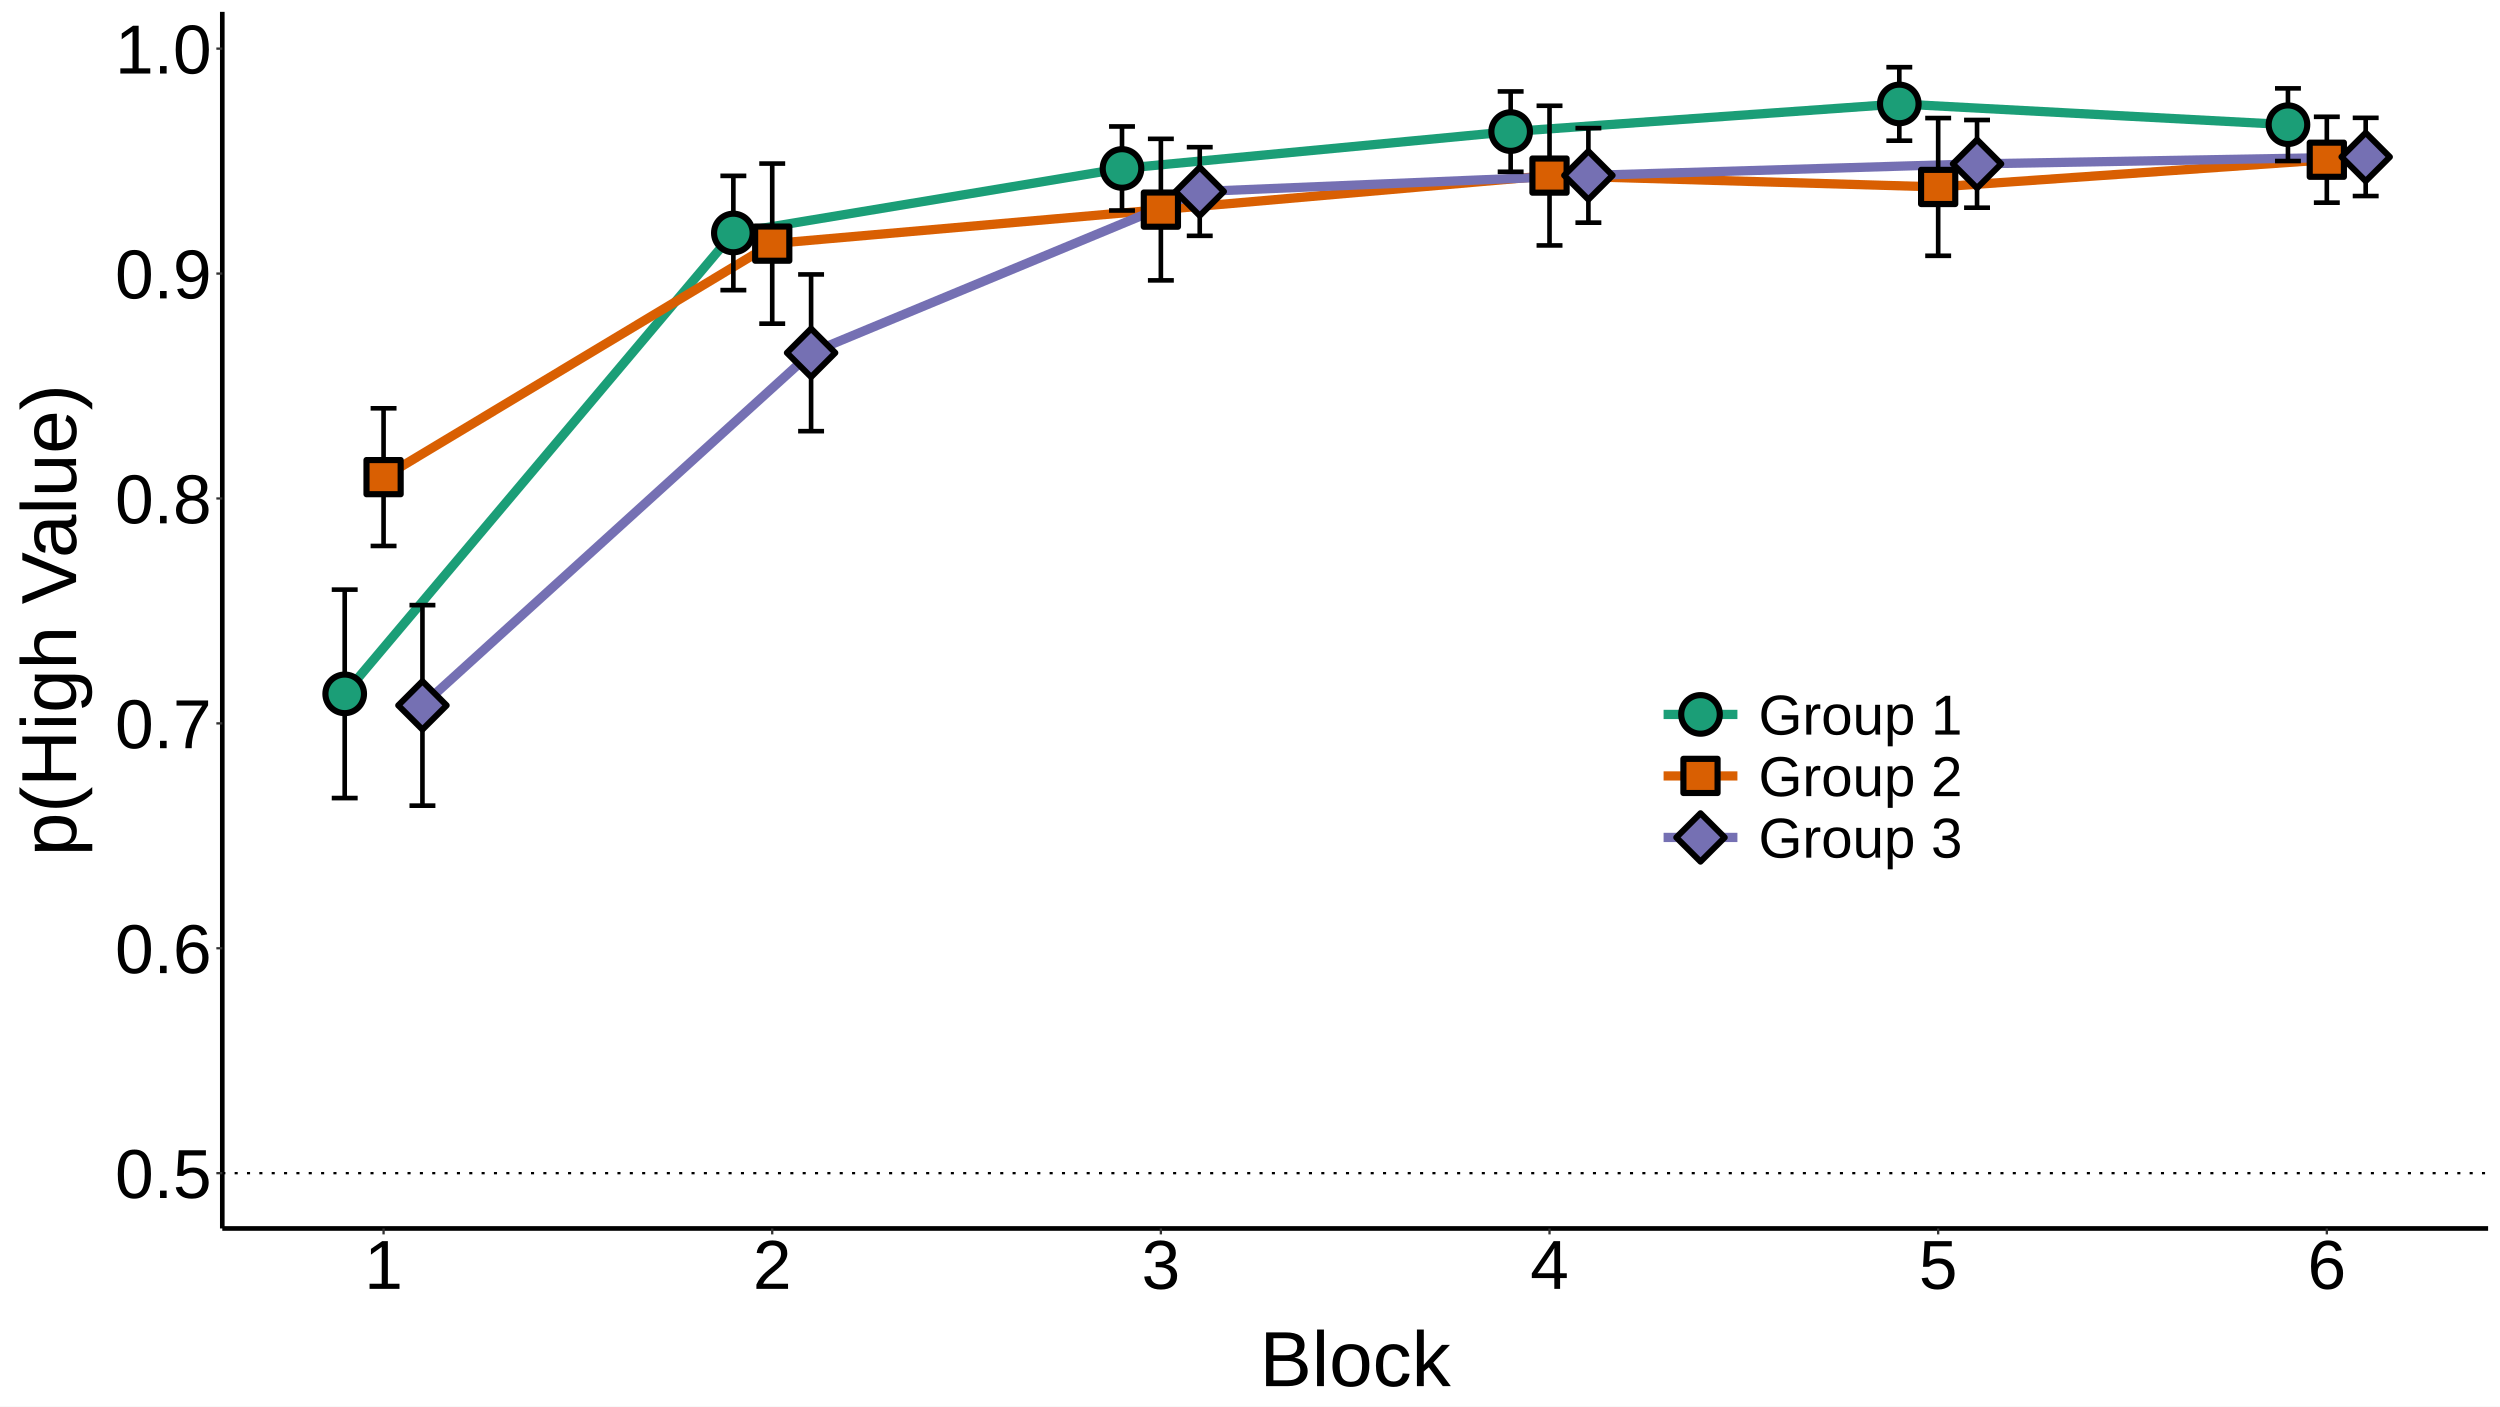
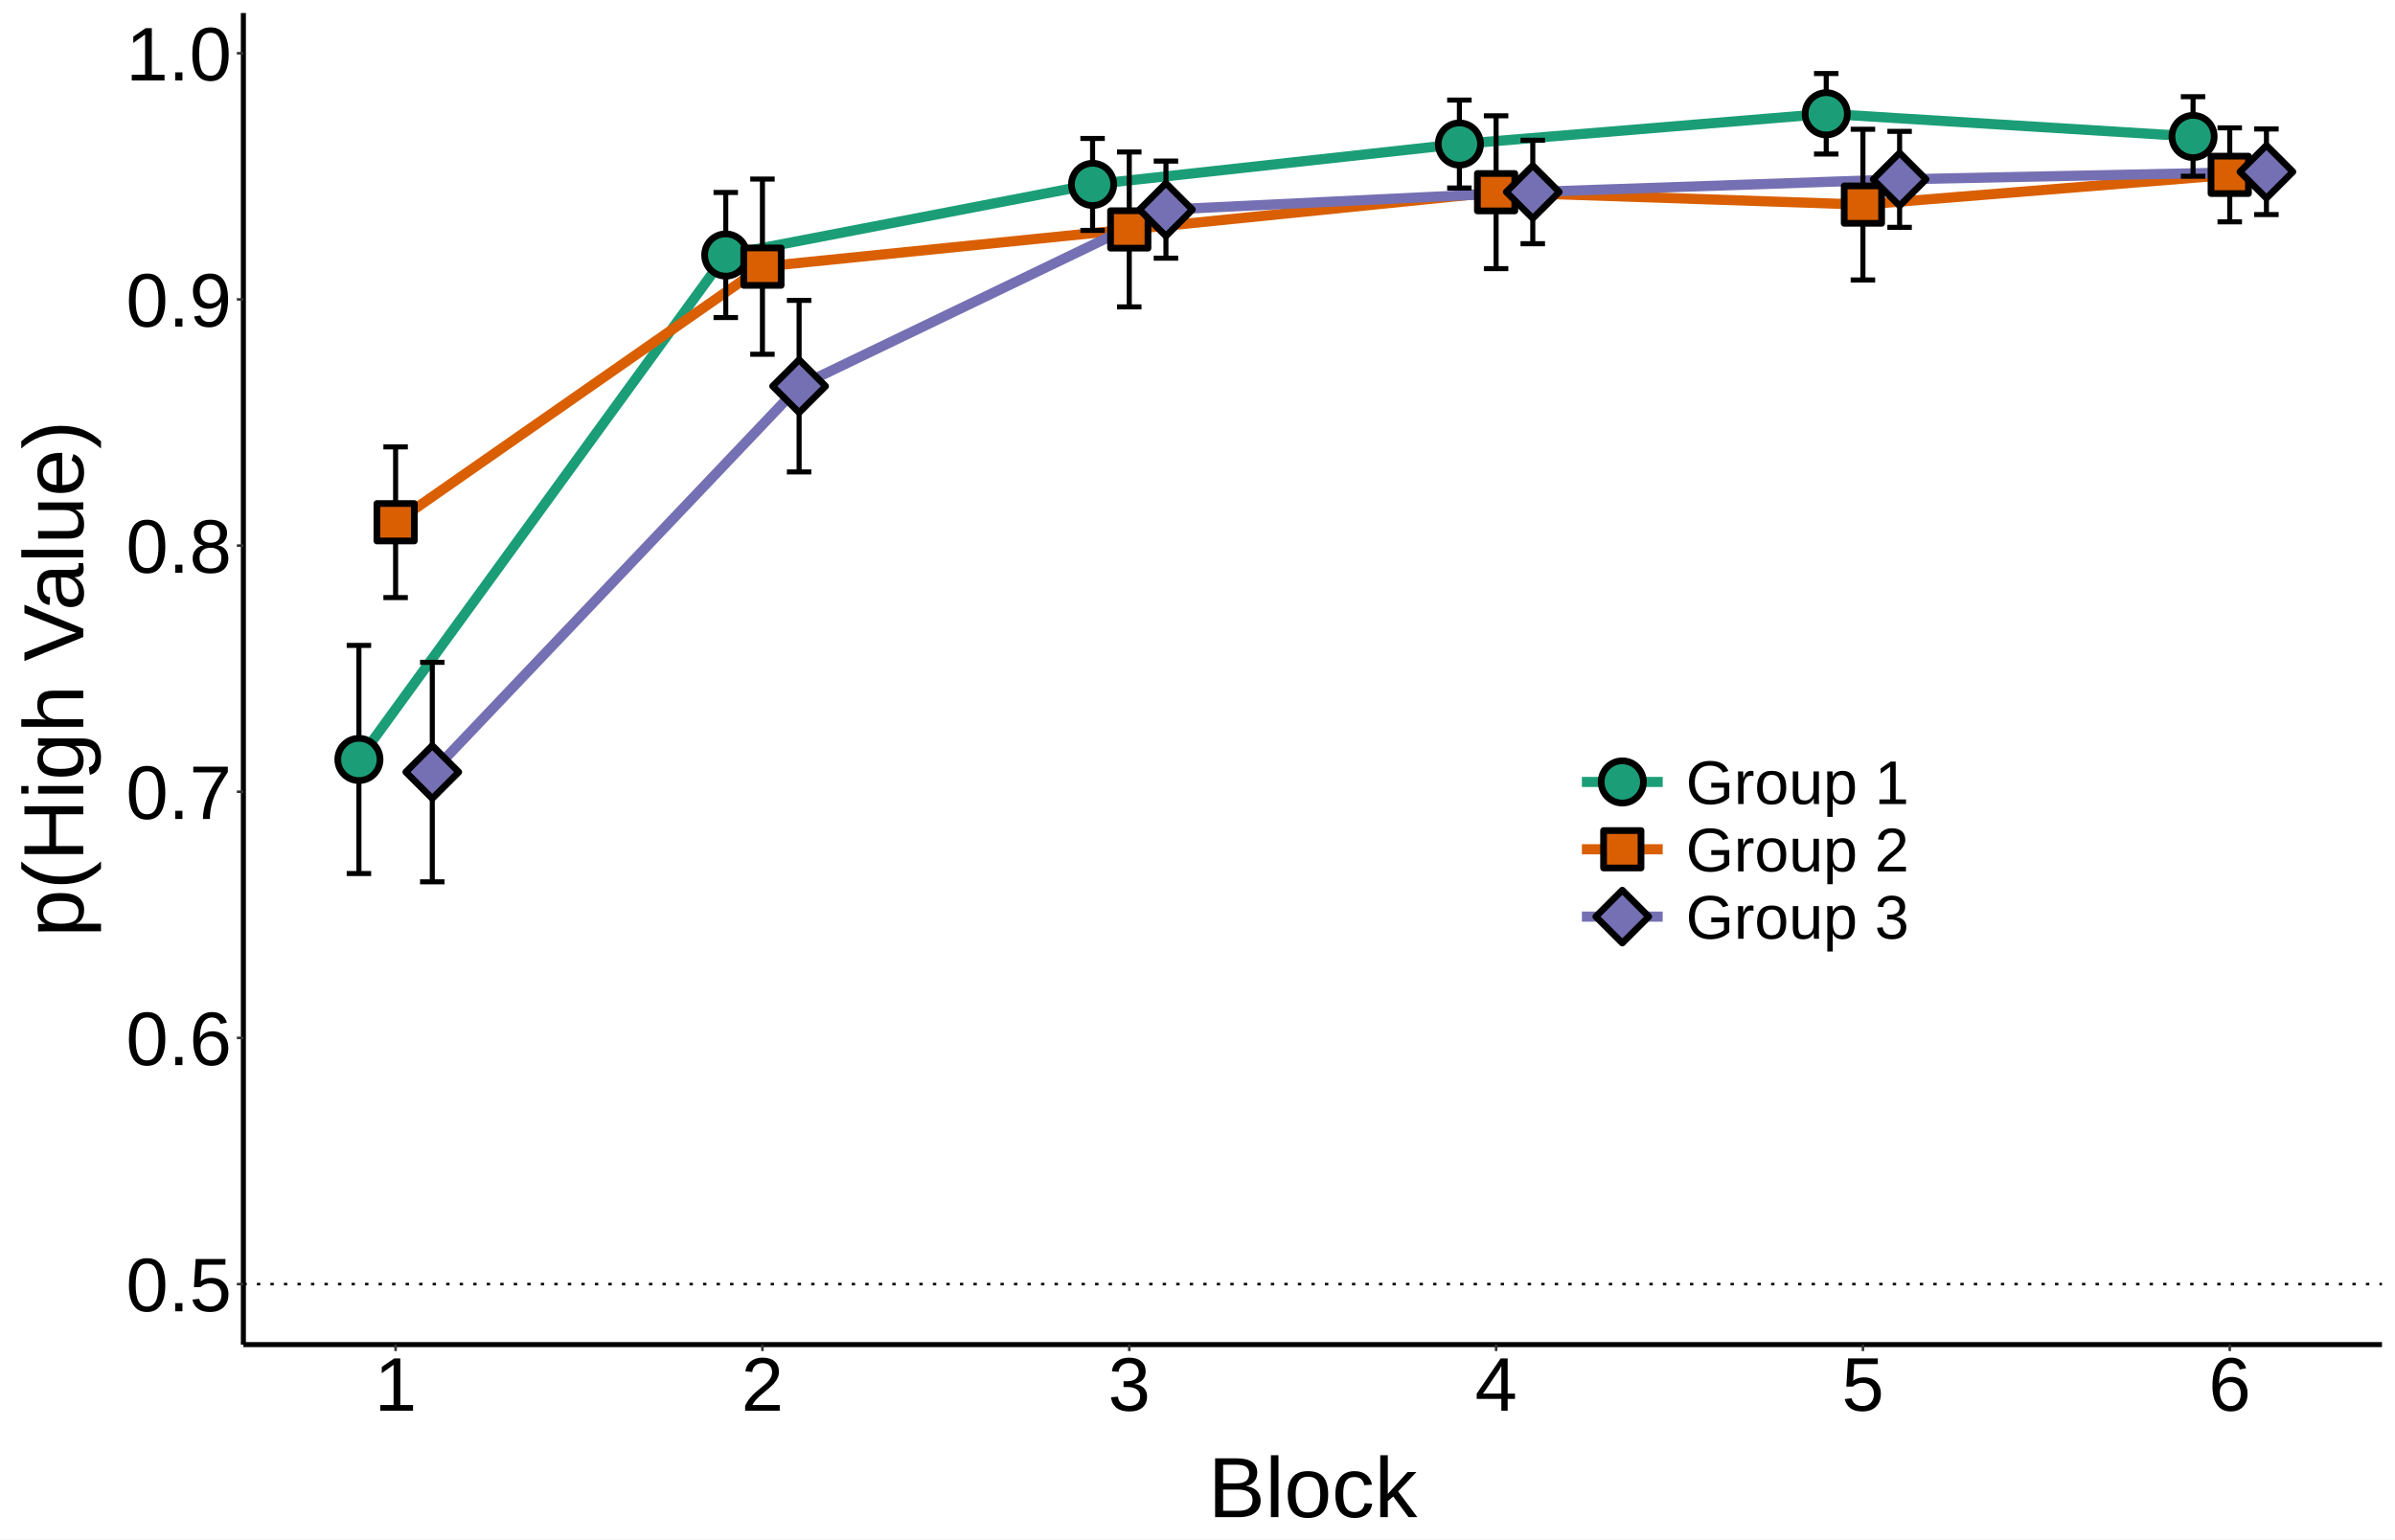
- <svg xmlns="http://www.w3.org/2000/svg" class="svglite" width="1152.00pt" height="648.00pt" viewBox="0 0 1152.00 648.00">
+ <svg xmlns="http://www.w3.org/2000/svg" class="svglite" width="1008.00pt" height="648.00pt" viewBox="0 0 1008.00 648.00">
  <defs>
    <style type="text/css">
    .svglite line, .svglite polyline, .svglite polygon, .svglite path, .svglite rect, .svglite circle {
      fill: none;
      stroke: #000000;
      stroke-linecap: round;
      stroke-linejoin: round;
      stroke-miterlimit: 10.00;
    }
    .svglite text {
      white-space: pre;
    }
  </style>
  </defs>
  <rect width="100%" height="100%" style="stroke: none; fill: #FFFFFF;" />
  <defs>
-     <clipPath id="cpMC4wMHwxMTUyLjAwfDAuMDB8NjQ4LjAw">
-       <rect x="0.00" y="0.00" width="1152.00" height="648.00" />
+     <clipPath id="cpMC4wMHwxMDA4LjAwfDAuMDB8NjQ4LjAw">
+       <rect x="0.00" y="0.00" width="1008.00" height="648.00" />
    </clipPath>
  </defs>
-   <g clip-path="url(#cpMC4wMHwxMTUyLjAwfDAuMDB8NjQ4LjAw)">
-     <rect x="0.00" y="0.00" width="1152.00" height="648.00" style="stroke-width: 1.07; stroke: #FFFFFF; fill: #FFFFFF;" />
+   <g clip-path="url(#cpMC4wMHwxMDA4LjAwfDAuMDB8NjQ4LjAw)">
+     <rect x="0.00" y="0.00" width="1008.00" height="648.00" style="stroke-width: 1.07; stroke: #FFFFFF; fill: #FFFFFF;" />
  </g>
  <defs>
-     <clipPath id="cpMTAyLjQzfDExNDYuNTJ8NS40OHw1NjYuMDg=">
-       <rect x="102.43" y="5.48" width="1044.09" height="560.60" />
+     <clipPath id="cpMTAyLjQzfDEwMDIuNTJ8NS40OHw1NjYuMDg=">
+       <rect x="102.43" y="5.48" width="900.09" height="560.60" />
    </clipPath>
  </defs>
-   <g clip-path="url(#cpMTAyLjQzfDExNDYuNTJ8NS40OHw1NjYuMDg=)">
-     <rect x="102.43" y="5.48" width="1044.09" height="560.60" style="stroke-width: 1.07; stroke: none; fill: #FFFFFF;" />
-     <line x1="102.43" y1="540.60" x2="1146.52" y2="540.60" style="stroke-width: 1.07; stroke-dasharray: 1.42,4.27; stroke-linecap: butt;" />
-     <polyline points="158.84,319.73 337.93,107.36 517.02,77.63 696.11,60.64 875.20,47.90 1054.29,57.46 " style="stroke-width: 4.27; stroke: #1B9E77; stroke-linecap: butt;" />
-     <polyline points="176.75,219.87 355.84,112.26 534.93,96.59 714.02,80.92 893.11,86.14 1072.20,73.61 " style="stroke-width: 4.27; stroke: #D95F02; stroke-linecap: butt;" />
-     <polyline points="194.66,325.04 373.75,162.58 552.84,88.25 731.93,80.82 911.02,75.51 1090.11,72.32 " style="stroke-width: 4.27; stroke: #7570B3; stroke-linecap: butt;" />
-     <polyline points="152.87,271.71 164.81,271.71 " style="stroke-width: 2.13; stroke-linecap: butt;" />
-     <polyline points="158.84,271.71 158.84,367.75 " style="stroke-width: 2.13; stroke-linecap: butt;" />
-     <polyline points="152.87,367.75 164.81,367.75 " style="stroke-width: 2.13; stroke-linecap: butt;" />
-     <polyline points="331.96,81.04 343.90,81.04 " style="stroke-width: 2.13; stroke-linecap: butt;" />
-     <polyline points="337.93,81.04 337.93,133.69 " style="stroke-width: 2.13; stroke-linecap: butt;" />
-     <polyline points="331.96,133.69 343.90,133.69 " style="stroke-width: 2.13; stroke-linecap: butt;" />
-     <polyline points="511.05,58.28 522.99,58.28 " style="stroke-width: 2.13; stroke-linecap: butt;" />
-     <polyline points="517.02,58.28 517.02,96.99 " style="stroke-width: 2.13; stroke-linecap: butt;" />
-     <polyline points="511.05,96.99 522.99,96.99 " style="stroke-width: 2.13; stroke-linecap: butt;" />
-     <polyline points="690.14,42.13 702.08,42.13 " style="stroke-width: 2.13; stroke-linecap: butt;" />
-     <polyline points="696.11,42.13 696.11,79.16 " style="stroke-width: 2.13; stroke-linecap: butt;" />
-     <polyline points="690.14,79.16 702.08,79.16 " style="stroke-width: 2.13; stroke-linecap: butt;" />
-     <polyline points="869.23,30.96 881.17,30.96 " style="stroke-width: 2.13; stroke-linecap: butt;" />
-     <polyline points="875.20,30.96 875.20,64.84 " style="stroke-width: 2.13; stroke-linecap: butt;" />
-     <polyline points="869.23,64.84 881.17,64.84 " style="stroke-width: 2.13; stroke-linecap: butt;" />
-     <polyline points="1048.32,40.71 1060.26,40.71 " style="stroke-width: 2.13; stroke-linecap: butt;" />
-     <polyline points="1054.29,40.71 1054.29,74.20 " style="stroke-width: 2.13; stroke-linecap: butt;" />
-     <polyline points="1048.32,74.20 1060.26,74.20 " style="stroke-width: 2.13; stroke-linecap: butt;" />
-     <polyline points="170.78,188.15 182.72,188.15 " style="stroke-width: 2.13; stroke-linecap: butt;" />
-     <polyline points="176.75,188.15 176.75,251.59 " style="stroke-width: 2.13; stroke-linecap: butt;" />
-     <polyline points="170.78,251.59 182.72,251.59 " style="stroke-width: 2.13; stroke-linecap: butt;" />
-     <polyline points="349.87,75.38 361.81,75.38 " style="stroke-width: 2.13; stroke-linecap: butt;" />
-     <polyline points="355.84,75.38 355.84,149.15 " style="stroke-width: 2.13; stroke-linecap: butt;" />
-     <polyline points="349.87,149.15 361.81,149.15 " style="stroke-width: 2.13; stroke-linecap: butt;" />
-     <polyline points="528.96,63.98 540.90,63.98 " style="stroke-width: 2.13; stroke-linecap: butt;" />
-     <polyline points="534.93,63.98 534.93,129.20 " style="stroke-width: 2.13; stroke-linecap: butt;" />
-     <polyline points="528.96,129.20 540.90,129.20 " style="stroke-width: 2.13; stroke-linecap: butt;" />
-     <polyline points="708.05,48.74 719.99,48.74 " style="stroke-width: 2.13; stroke-linecap: butt;" />
-     <polyline points="714.02,48.74 714.02,113.10 " style="stroke-width: 2.13; stroke-linecap: butt;" />
-     <polyline points="708.05,113.10 719.99,113.10 " style="stroke-width: 2.13; stroke-linecap: butt;" />
-     <polyline points="887.14,54.41 899.08,54.41 " style="stroke-width: 2.13; stroke-linecap: butt;" />
-     <polyline points="893.11,54.41 893.11,117.87 " style="stroke-width: 2.13; stroke-linecap: butt;" />
-     <polyline points="887.14,117.87 899.08,117.87 " style="stroke-width: 2.13; stroke-linecap: butt;" />
-     <polyline points="1066.23,53.82 1078.17,53.82 " style="stroke-width: 2.13; stroke-linecap: butt;" />
-     <polyline points="1072.20,53.82 1072.20,93.39 " style="stroke-width: 2.13; stroke-linecap: butt;" />
-     <polyline points="1066.23,93.39 1078.17,93.39 " style="stroke-width: 2.13; stroke-linecap: butt;" />
-     <polyline points="188.69,278.84 200.63,278.84 " style="stroke-width: 2.13; stroke-linecap: butt;" />
-     <polyline points="194.66,278.84 194.66,371.25 " style="stroke-width: 2.13; stroke-linecap: butt;" />
-     <polyline points="188.69,371.25 200.63,371.25 " style="stroke-width: 2.13; stroke-linecap: butt;" />
-     <polyline points="367.78,126.46 379.72,126.46 " style="stroke-width: 2.13; stroke-linecap: butt;" />
-     <polyline points="373.75,126.46 373.75,198.69 " style="stroke-width: 2.13; stroke-linecap: butt;" />
-     <polyline points="367.78,198.69 379.72,198.69 " style="stroke-width: 2.13; stroke-linecap: butt;" />
-     <polyline points="546.87,67.82 558.81,67.82 " style="stroke-width: 2.13; stroke-linecap: butt;" />
-     <polyline points="552.84,67.82 552.84,108.68 " style="stroke-width: 2.13; stroke-linecap: butt;" />
-     <polyline points="546.87,108.68 558.81,108.68 " style="stroke-width: 2.13; stroke-linecap: butt;" />
-     <polyline points="725.96,59.04 737.90,59.04 " style="stroke-width: 2.13; stroke-linecap: butt;" />
-     <polyline points="731.93,59.04 731.93,102.60 " style="stroke-width: 2.13; stroke-linecap: butt;" />
-     <polyline points="725.96,102.60 737.90,102.60 " style="stroke-width: 2.13; stroke-linecap: butt;" />
-     <polyline points="905.05,55.30 916.99,55.30 " style="stroke-width: 2.13; stroke-linecap: butt;" />
-     <polyline points="911.02,55.30 911.02,95.71 " style="stroke-width: 2.13; stroke-linecap: butt;" />
-     <polyline points="905.05,95.71 916.99,95.71 " style="stroke-width: 2.13; stroke-linecap: butt;" />
-     <polyline points="1084.14,54.30 1096.08,54.30 " style="stroke-width: 2.13; stroke-linecap: butt;" />
-     <polyline points="1090.11,54.30 1090.11,90.34 " style="stroke-width: 2.13; stroke-linecap: butt;" />
-     <polyline points="1084.14,90.34 1096.08,90.34 " style="stroke-width: 2.13; stroke-linecap: butt;" />
-     <circle cx="158.84" cy="319.73" r="8.89" style="stroke-width: 2.83; fill: #1B9E77;" />
-     <circle cx="337.93" cy="107.36" r="8.89" style="stroke-width: 2.83; fill: #1B9E77;" />
-     <circle cx="517.02" cy="77.63" r="8.89" style="stroke-width: 2.83; fill: #1B9E77;" />
-     <circle cx="696.11" cy="60.64" r="8.89" style="stroke-width: 2.83; fill: #1B9E77;" />
-     <circle cx="875.20" cy="47.90" r="8.89" style="stroke-width: 2.83; fill: #1B9E77;" />
-     <circle cx="1054.29" cy="57.46" r="8.89" style="stroke-width: 2.83; fill: #1B9E77;" />
-     <rect x="168.88" y="211.99" width="15.75" height="15.75" style="stroke-width: 2.83; fill: #D95F02;" />
-     <rect x="347.97" y="104.39" width="15.75" height="15.75" style="stroke-width: 2.83; fill: #D95F02;" />
-     <rect x="527.06" y="88.72" width="15.75" height="15.75" style="stroke-width: 2.83; fill: #D95F02;" />
-     <rect x="706.14" y="73.04" width="15.75" height="15.75" style="stroke-width: 2.83; fill: #D95F02;" />
-     <rect x="885.23" y="78.27" width="15.75" height="15.75" style="stroke-width: 2.83; fill: #D95F02;" />
-     <rect x="1064.32" y="65.73" width="15.75" height="15.75" style="stroke-width: 2.83; fill: #D95F02;" />
-     <polygon points="194.66,336.18 205.80,325.04 194.66,313.90 183.52,325.04 " style="stroke-width: 2.83; fill: #7570B3;" />
-     <polygon points="373.75,173.72 384.89,162.58 373.75,151.44 362.61,162.58 " style="stroke-width: 2.83; fill: #7570B3;" />
-     <polygon points="552.84,99.39 563.98,88.25 552.84,77.11 541.70,88.25 " style="stroke-width: 2.83; fill: #7570B3;" />
-     <polygon points="731.93,91.95 743.07,80.82 731.93,69.68 720.79,80.82 " style="stroke-width: 2.83; fill: #7570B3;" />
-     <polygon points="911.02,86.65 922.16,75.51 911.02,64.37 899.88,75.51 " style="stroke-width: 2.83; fill: #7570B3;" />
-     <polygon points="1090.11,83.46 1101.24,72.32 1090.11,61.19 1078.97,72.32 " style="stroke-width: 2.83; fill: #7570B3;" />
+   <g clip-path="url(#cpMTAyLjQzfDEwMDIuNTJ8NS40OHw1NjYuMDg=)">
+     <rect x="102.43" y="5.48" width="900.09" height="560.60" style="stroke-width: 1.07; stroke: none; fill: #FFFFFF;" />
+     <line x1="102.43" y1="540.60" x2="1002.52" y2="540.60" style="stroke-width: 1.07; stroke-dasharray: 1.42,4.27; stroke-linecap: butt;" />
+     <polyline points="151.06,319.73 305.45,107.36 459.84,77.63 614.23,60.64 768.62,47.90 923.01,57.46 " style="stroke-width: 4.27; stroke: #1B9E77; stroke-linecap: butt;" />
+     <polyline points="166.50,219.87 320.89,112.26 475.28,96.59 629.67,80.92 784.06,86.14 938.45,73.61 " style="stroke-width: 4.27; stroke: #D95F02; stroke-linecap: butt;" />
+     <polyline points="181.94,325.04 336.33,162.58 490.72,88.25 645.11,80.82 799.50,75.51 953.89,72.32 " style="stroke-width: 4.27; stroke: #7570B3; stroke-linecap: butt;" />
+     <polyline points="145.92,271.71 156.21,271.71 " style="stroke-width: 2.13; stroke-linecap: butt;" />
+     <polyline points="151.06,271.71 151.06,367.75 " style="stroke-width: 2.13; stroke-linecap: butt;" />
+     <polyline points="145.92,367.75 156.21,367.75 " style="stroke-width: 2.13; stroke-linecap: butt;" />
+     <polyline points="300.31,81.04 310.60,81.04 " style="stroke-width: 2.13; stroke-linecap: butt;" />
+     <polyline points="305.45,81.04 305.45,133.69 " style="stroke-width: 2.13; stroke-linecap: butt;" />
+     <polyline points="300.31,133.69 310.60,133.69 " style="stroke-width: 2.13; stroke-linecap: butt;" />
+     <polyline points="454.70,58.28 464.99,58.28 " style="stroke-width: 2.13; stroke-linecap: butt;" />
+     <polyline points="459.84,58.28 459.84,96.99 " style="stroke-width: 2.13; stroke-linecap: butt;" />
+     <polyline points="454.70,96.99 464.99,96.99 " style="stroke-width: 2.13; stroke-linecap: butt;" />
+     <polyline points="609.08,42.13 619.38,42.13 " style="stroke-width: 2.13; stroke-linecap: butt;" />
+     <polyline points="614.23,42.13 614.23,79.16 " style="stroke-width: 2.13; stroke-linecap: butt;" />
+     <polyline points="609.08,79.16 619.38,79.16 " style="stroke-width: 2.13; stroke-linecap: butt;" />
+     <polyline points="763.47,30.96 773.77,30.96 " style="stroke-width: 2.13; stroke-linecap: butt;" />
+     <polyline points="768.62,30.96 768.62,64.84 " style="stroke-width: 2.13; stroke-linecap: butt;" />
+     <polyline points="763.47,64.84 773.77,64.84 " style="stroke-width: 2.13; stroke-linecap: butt;" />
+     <polyline points="917.86,40.71 928.16,40.71 " style="stroke-width: 2.13; stroke-linecap: butt;" />
+     <polyline points="923.01,40.71 923.01,74.20 " style="stroke-width: 2.13; stroke-linecap: butt;" />
+     <polyline points="917.86,74.20 928.16,74.20 " style="stroke-width: 2.13; stroke-linecap: butt;" />
+     <polyline points="161.36,188.15 171.65,188.15 " style="stroke-width: 2.13; stroke-linecap: butt;" />
+     <polyline points="166.50,188.15 166.50,251.59 " style="stroke-width: 2.13; stroke-linecap: butt;" />
+     <polyline points="161.36,251.59 171.65,251.59 " style="stroke-width: 2.13; stroke-linecap: butt;" />
+     <polyline points="315.75,75.38 326.04,75.38 " style="stroke-width: 2.13; stroke-linecap: butt;" />
+     <polyline points="320.89,75.38 320.89,149.15 " style="stroke-width: 2.13; stroke-linecap: butt;" />
+     <polyline points="315.75,149.15 326.04,149.15 " style="stroke-width: 2.13; stroke-linecap: butt;" />
+     <polyline points="470.13,63.98 480.43,63.98 " style="stroke-width: 2.13; stroke-linecap: butt;" />
+     <polyline points="475.28,63.98 475.28,129.20 " style="stroke-width: 2.13; stroke-linecap: butt;" />
+     <polyline points="470.13,129.20 480.43,129.20 " style="stroke-width: 2.13; stroke-linecap: butt;" />
+     <polyline points="624.52,48.74 634.82,48.74 " style="stroke-width: 2.13; stroke-linecap: butt;" />
+     <polyline points="629.67,48.74 629.67,113.10 " style="stroke-width: 2.13; stroke-linecap: butt;" />
+     <polyline points="624.52,113.10 634.82,113.10 " style="stroke-width: 2.13; stroke-linecap: butt;" />
+     <polyline points="778.91,54.41 789.21,54.41 " style="stroke-width: 2.13; stroke-linecap: butt;" />
+     <polyline points="784.06,54.41 784.06,117.87 " style="stroke-width: 2.13; stroke-linecap: butt;" />
+     <polyline points="778.91,117.87 789.21,117.87 " style="stroke-width: 2.13; stroke-linecap: butt;" />
+     <polyline points="933.30,53.82 943.60,53.82 " style="stroke-width: 2.13; stroke-linecap: butt;" />
+     <polyline points="938.45,53.82 938.45,93.39 " style="stroke-width: 2.13; stroke-linecap: butt;" />
+     <polyline points="933.30,93.39 943.60,93.39 " style="stroke-width: 2.13; stroke-linecap: butt;" />
+     <polyline points="176.79,278.84 187.09,278.84 " style="stroke-width: 2.13; stroke-linecap: butt;" />
+     <polyline points="181.94,278.84 181.94,371.25 " style="stroke-width: 2.13; stroke-linecap: butt;" />
+     <polyline points="176.79,371.25 187.09,371.25 " style="stroke-width: 2.13; stroke-linecap: butt;" />
+     <polyline points="331.18,126.46 341.48,126.46 " style="stroke-width: 2.13; stroke-linecap: butt;" />
+     <polyline points="336.33,126.46 336.33,198.69 " style="stroke-width: 2.13; stroke-linecap: butt;" />
+     <polyline points="331.18,198.69 341.48,198.69 " style="stroke-width: 2.13; stroke-linecap: butt;" />
+     <polyline points="485.57,67.82 495.87,67.82 " style="stroke-width: 2.13; stroke-linecap: butt;" />
+     <polyline points="490.72,67.82 490.72,108.68 " style="stroke-width: 2.13; stroke-linecap: butt;" />
+     <polyline points="485.57,108.68 495.87,108.68 " style="stroke-width: 2.13; stroke-linecap: butt;" />
+     <polyline points="639.96,59.04 650.26,59.04 " style="stroke-width: 2.13; stroke-linecap: butt;" />
+     <polyline points="645.11,59.04 645.11,102.60 " style="stroke-width: 2.13; stroke-linecap: butt;" />
+     <polyline points="639.96,102.60 650.26,102.60 " style="stroke-width: 2.13; stroke-linecap: butt;" />
+     <polyline points="794.35,55.30 804.64,55.30 " style="stroke-width: 2.13; stroke-linecap: butt;" />
+     <polyline points="799.50,55.30 799.50,95.71 " style="stroke-width: 2.13; stroke-linecap: butt;" />
+     <polyline points="794.35,95.71 804.64,95.71 " style="stroke-width: 2.13; stroke-linecap: butt;" />
+     <polyline points="948.74,54.30 959.03,54.30 " style="stroke-width: 2.13; stroke-linecap: butt;" />
+     <polyline points="953.89,54.30 953.89,90.34 " style="stroke-width: 2.13; stroke-linecap: butt;" />
+     <polyline points="948.74,90.34 959.03,90.34 " style="stroke-width: 2.13; stroke-linecap: butt;" />
+     <circle cx="151.06" cy="319.73" r="8.89" style="stroke-width: 2.83; fill: #1B9E77;" />
+     <circle cx="305.45" cy="107.36" r="8.89" style="stroke-width: 2.83; fill: #1B9E77;" />
+     <circle cx="459.84" cy="77.63" r="8.89" style="stroke-width: 2.83; fill: #1B9E77;" />
+     <circle cx="614.23" cy="60.64" r="8.89" style="stroke-width: 2.83; fill: #1B9E77;" />
+     <circle cx="768.62" cy="47.90" r="8.89" style="stroke-width: 2.83; fill: #1B9E77;" />
+     <circle cx="923.01" cy="57.46" r="8.89" style="stroke-width: 2.83; fill: #1B9E77;" />
+     <rect x="158.63" y="211.99" width="15.75" height="15.75" style="stroke-width: 2.83; fill: #D95F02;" />
+     <rect x="313.02" y="104.39" width="15.75" height="15.75" style="stroke-width: 2.83; fill: #D95F02;" />
+     <rect x="467.41" y="88.72" width="15.75" height="15.75" style="stroke-width: 2.83; fill: #D95F02;" />
+     <rect x="621.80" y="73.04" width="15.75" height="15.75" style="stroke-width: 2.83; fill: #D95F02;" />
+     <rect x="776.18" y="78.27" width="15.75" height="15.75" style="stroke-width: 2.83; fill: #D95F02;" />
+     <rect x="930.57" y="65.73" width="15.75" height="15.75" style="stroke-width: 2.83; fill: #D95F02;" />
+     <polygon points="181.94,336.18 193.08,325.04 181.94,313.90 170.80,325.04 " style="stroke-width: 2.83; fill: #7570B3;" />
+     <polygon points="336.33,173.72 347.47,162.58 336.33,151.44 325.19,162.58 " style="stroke-width: 2.83; fill: #7570B3;" />
+     <polygon points="490.72,99.39 501.86,88.25 490.72,77.11 479.58,88.25 " style="stroke-width: 2.83; fill: #7570B3;" />
+     <polygon points="645.11,91.95 656.25,80.82 645.11,69.68 633.97,80.82 " style="stroke-width: 2.83; fill: #7570B3;" />
+     <polygon points="799.50,86.65 810.64,75.51 799.50,64.37 788.36,75.51 " style="stroke-width: 2.83; fill: #7570B3;" />
+     <polygon points="953.89,83.46 965.03,72.32 953.89,61.19 942.75,72.32 " style="stroke-width: 2.83; fill: #7570B3;" />
  </g>
-   <g clip-path="url(#cpMC4wMHwxMTUyLjAwfDAuMDB8NjQ4LjAw)">
+   <g clip-path="url(#cpMC4wMHwxMDA4LjAwfDAuMDB8NjQ4LjAw)">
    <polyline points="102.43,566.08 102.43,5.48 " style="stroke-width: 2.13; stroke-linecap: butt;" />
    <text x="97.50" y="552.05" text-anchor="end" style="font-size: 32.00px; font-family: &quot;Arial&quot;;" textLength="44.49px" lengthAdjust="spacingAndGlyphs">0.5</text>
    <text x="97.50" y="448.42" text-anchor="end" style="font-size: 32.00px; font-family: &quot;Arial&quot;;" textLength="44.49px" lengthAdjust="spacingAndGlyphs">0.6</text>
    <text x="97.50" y="344.78" text-anchor="end" style="font-size: 32.00px; font-family: &quot;Arial&quot;;" textLength="44.49px" lengthAdjust="spacingAndGlyphs">0.7</text>
    <text x="97.50" y="241.14" text-anchor="end" style="font-size: 32.00px; font-family: &quot;Arial&quot;;" textLength="44.49px" lengthAdjust="spacingAndGlyphs">0.8</text>
    <text x="97.50" y="137.51" text-anchor="end" style="font-size: 32.00px; font-family: &quot;Arial&quot;;" textLength="44.49px" lengthAdjust="spacingAndGlyphs">0.9</text>
    <text x="97.50" y="33.87" text-anchor="end" style="font-size: 32.00px; font-family: &quot;Arial&quot;;" textLength="44.49px" lengthAdjust="spacingAndGlyphs">1.0</text>
    <polyline points="99.69,540.60 102.43,540.60 " style="stroke-width: 1.07; stroke: #333333; stroke-linecap: butt;" />
    <polyline points="99.69,436.96 102.43,436.96 " style="stroke-width: 1.07; stroke: #333333; stroke-linecap: butt;" />
    <polyline points="99.69,333.32 102.43,333.32 " style="stroke-width: 1.07; stroke: #333333; stroke-linecap: butt;" />
    <polyline points="99.69,229.69 102.43,229.69 " style="stroke-width: 1.07; stroke: #333333; stroke-linecap: butt;" />
    <polyline points="99.69,126.05 102.43,126.05 " style="stroke-width: 1.07; stroke: #333333; stroke-linecap: butt;" />
    <polyline points="99.69,22.42 102.43,22.42 " style="stroke-width: 1.07; stroke: #333333; stroke-linecap: butt;" />
-     <polyline points="102.43,566.08 1146.52,566.08 " style="stroke-width: 2.13; stroke-linecap: butt;" />
-     <polyline points="176.75,568.82 176.75,566.08 " style="stroke-width: 1.07; stroke: #333333; stroke-linecap: butt;" />
-     <polyline points="355.84,568.82 355.84,566.08 " style="stroke-width: 1.07; stroke: #333333; stroke-linecap: butt;" />
-     <polyline points="534.93,568.82 534.93,566.08 " style="stroke-width: 1.07; stroke: #333333; stroke-linecap: butt;" />
-     <polyline points="714.02,568.82 714.02,566.08 " style="stroke-width: 1.07; stroke: #333333; stroke-linecap: butt;" />
-     <polyline points="893.11,568.82 893.11,566.08 " style="stroke-width: 1.07; stroke: #333333; stroke-linecap: butt;" />
-     <polyline points="1072.20,568.82 1072.20,566.08 " style="stroke-width: 1.07; stroke: #333333; stroke-linecap: butt;" />
-     <text x="176.75" y="593.92" text-anchor="middle" style="font-size: 32.00px; font-family: &quot;Arial&quot;;" textLength="17.80px" lengthAdjust="spacingAndGlyphs">1</text>
-     <text x="355.84" y="593.92" text-anchor="middle" style="font-size: 32.00px; font-family: &quot;Arial&quot;;" textLength="17.80px" lengthAdjust="spacingAndGlyphs">2</text>
-     <text x="534.93" y="593.92" text-anchor="middle" style="font-size: 32.00px; font-family: &quot;Arial&quot;;" textLength="17.80px" lengthAdjust="spacingAndGlyphs">3</text>
-     <text x="714.02" y="593.92" text-anchor="middle" style="font-size: 32.00px; font-family: &quot;Arial&quot;;" textLength="17.80px" lengthAdjust="spacingAndGlyphs">4</text>
-     <text x="893.11" y="593.92" text-anchor="middle" style="font-size: 32.00px; font-family: &quot;Arial&quot;;" textLength="17.80px" lengthAdjust="spacingAndGlyphs">5</text>
-     <text x="1072.20" y="593.92" text-anchor="middle" style="font-size: 32.00px; font-family: &quot;Arial&quot;;" textLength="17.80px" lengthAdjust="spacingAndGlyphs">6</text>
-     <text x="624.48" y="638.73" text-anchor="middle" style="font-size: 36.00px; font-family: &quot;Arial&quot;;" textLength="88.03px" lengthAdjust="spacingAndGlyphs">Block</text>
+     <polyline points="102.43,566.08 1002.52,566.08 " style="stroke-width: 2.13; stroke-linecap: butt;" />
+     <polyline points="166.50,568.82 166.50,566.08 " style="stroke-width: 1.07; stroke: #333333; stroke-linecap: butt;" />
+     <polyline points="320.89,568.82 320.89,566.08 " style="stroke-width: 1.07; stroke: #333333; stroke-linecap: butt;" />
+     <polyline points="475.28,568.82 475.28,566.08 " style="stroke-width: 1.07; stroke: #333333; stroke-linecap: butt;" />
+     <polyline points="629.67,568.82 629.67,566.08 " style="stroke-width: 1.07; stroke: #333333; stroke-linecap: butt;" />
+     <polyline points="784.06,568.82 784.06,566.08 " style="stroke-width: 1.07; stroke: #333333; stroke-linecap: butt;" />
+     <polyline points="938.45,568.82 938.45,566.08 " style="stroke-width: 1.07; stroke: #333333; stroke-linecap: butt;" />
+     <text x="166.50" y="593.92" text-anchor="middle" style="font-size: 32.00px; font-family: &quot;Arial&quot;;" textLength="17.80px" lengthAdjust="spacingAndGlyphs">1</text>
+     <text x="320.89" y="593.92" text-anchor="middle" style="font-size: 32.00px; font-family: &quot;Arial&quot;;" textLength="17.80px" lengthAdjust="spacingAndGlyphs">2</text>
+     <text x="475.28" y="593.92" text-anchor="middle" style="font-size: 32.00px; font-family: &quot;Arial&quot;;" textLength="17.80px" lengthAdjust="spacingAndGlyphs">3</text>
+     <text x="629.67" y="593.92" text-anchor="middle" style="font-size: 32.00px; font-family: &quot;Arial&quot;;" textLength="17.80px" lengthAdjust="spacingAndGlyphs">4</text>
+     <text x="784.06" y="593.92" text-anchor="middle" style="font-size: 32.00px; font-family: &quot;Arial&quot;;" textLength="17.80px" lengthAdjust="spacingAndGlyphs">5</text>
+     <text x="938.45" y="593.92" text-anchor="middle" style="font-size: 32.00px; font-family: &quot;Arial&quot;;" textLength="17.80px" lengthAdjust="spacingAndGlyphs">6</text>
+     <text x="552.48" y="638.73" text-anchor="middle" style="font-size: 36.00px; font-family: &quot;Arial&quot;;" textLength="88.03px" lengthAdjust="spacingAndGlyphs">Block</text>
    <text transform="translate(35.05,285.78) rotate(-90)" text-anchor="middle" style="font-size: 36.00px; font-family: &quot;Arial&quot;;" textLength="217.45px" lengthAdjust="spacingAndGlyphs">p(High Value)</text>
-     <rect x="756.85" y="278.13" width="152.89" height="127.42" style="stroke-width: 0.75; stroke: #FFFFFF; fill: #FFFFFF;" />
-     <rect x="762.33" y="315.03" width="42.52" height="28.35" style="stroke-width: 1.07; stroke: none; fill: #FFFFFF;" />
-     <line x1="766.58" y1="329.20" x2="800.60" y2="329.20" style="stroke-width: 4.27; stroke: #1B9E77; stroke-linecap: butt;" />
-     <circle cx="783.59" cy="329.20" r="8.89" style="stroke-width: 2.83; fill: #1B9E77;" />
-     <rect x="762.33" y="343.38" width="42.52" height="28.35" style="stroke-width: 1.07; stroke: none; fill: #FFFFFF;" />
-     <line x1="766.58" y1="357.55" x2="800.60" y2="357.55" style="stroke-width: 4.27; stroke: #D95F02; stroke-linecap: butt;" />
-     <rect x="775.71" y="349.67" width="15.75" height="15.75" style="stroke-width: 2.83; fill: #D95F02;" />
-     <rect x="762.33" y="371.72" width="42.52" height="28.35" style="stroke-width: 1.07; stroke: none; fill: #FFFFFF;" />
-     <line x1="766.58" y1="385.90" x2="800.60" y2="385.90" style="stroke-width: 4.27; stroke: #7570B3; stroke-linecap: butt;" />
-     <polygon points="783.59,397.03 794.73,385.90 783.59,374.76 772.45,385.90 " style="stroke-width: 2.83; fill: #7570B3;" />
-     <text x="810.33" y="338.51" style="font-size: 26.00px; font-family: &quot;Arial&quot;;" textLength="93.93px" lengthAdjust="spacingAndGlyphs">Group 1</text>
-     <text x="810.33" y="366.86" style="font-size: 26.00px; font-family: &quot;Arial&quot;;" textLength="93.93px" lengthAdjust="spacingAndGlyphs">Group 2</text>
-     <text x="810.33" y="395.20" style="font-size: 26.00px; font-family: &quot;Arial&quot;;" textLength="93.93px" lengthAdjust="spacingAndGlyphs">Group 3</text>
+     <rect x="656.05" y="278.13" width="152.89" height="127.42" style="stroke-width: 0.75; stroke: #FFFFFF; fill: #FFFFFF;" />
+     <rect x="661.53" y="315.03" width="42.52" height="28.35" style="stroke-width: 1.07; stroke: none; fill: #FFFFFF;" />
+     <line x1="665.78" y1="329.20" x2="699.80" y2="329.20" style="stroke-width: 4.27; stroke: #1B9E77; stroke-linecap: butt;" />
+     <circle cx="682.79" cy="329.20" r="8.89" style="stroke-width: 2.83; fill: #1B9E77;" />
+     <rect x="661.53" y="343.38" width="42.52" height="28.35" style="stroke-width: 1.07; stroke: none; fill: #FFFFFF;" />
+     <line x1="665.78" y1="357.55" x2="699.80" y2="357.55" style="stroke-width: 4.27; stroke: #D95F02; stroke-linecap: butt;" />
+     <rect x="674.91" y="349.67" width="15.75" height="15.75" style="stroke-width: 2.83; fill: #D95F02;" />
+     <rect x="661.53" y="371.72" width="42.52" height="28.35" style="stroke-width: 1.07; stroke: none; fill: #FFFFFF;" />
+     <line x1="665.78" y1="385.90" x2="699.80" y2="385.90" style="stroke-width: 4.27; stroke: #7570B3; stroke-linecap: butt;" />
+     <polygon points="682.79,397.03 693.93,385.90 682.79,374.76 671.65,385.90 " style="stroke-width: 2.83; fill: #7570B3;" />
+     <text x="709.53" y="338.51" style="font-size: 26.00px; font-family: &quot;Arial&quot;;" textLength="93.93px" lengthAdjust="spacingAndGlyphs">Group 1</text>
+     <text x="709.53" y="366.86" style="font-size: 26.00px; font-family: &quot;Arial&quot;;" textLength="93.93px" lengthAdjust="spacingAndGlyphs">Group 2</text>
+     <text x="709.53" y="395.20" style="font-size: 26.00px; font-family: &quot;Arial&quot;;" textLength="93.93px" lengthAdjust="spacingAndGlyphs">Group 3</text>
  </g>
</svg>
